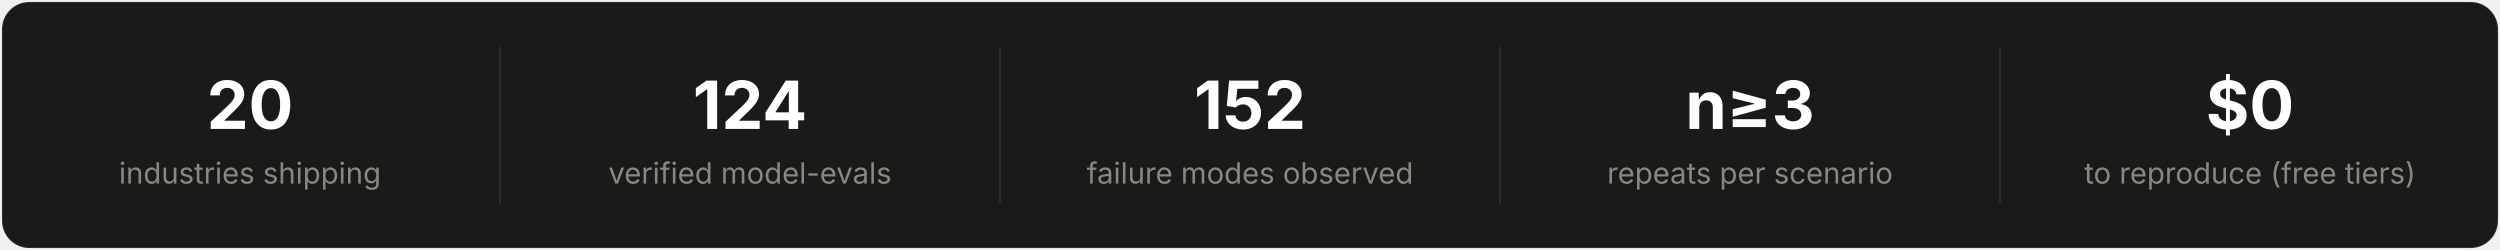
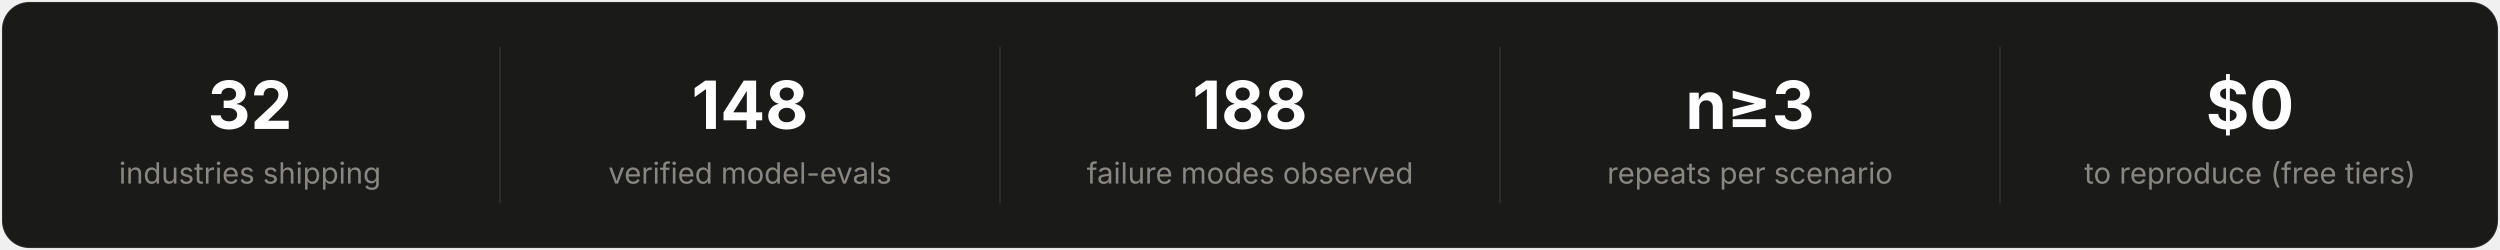
- <svg xmlns="http://www.w3.org/2000/svg" width="1280" height="128" viewBox="0 0 1280 128" role="img" aria-label="20 industries shipping, 124 verified model-evals, 152 failure modes observed, at least 3 repeats per scenario, $0 to reproduce on free tiers">
+ <svg xmlns="http://www.w3.org/2000/svg" width="1280" height="128" viewBox="0 0 1280 128" role="img" aria-label="32 industries shipping, 148 verified model-evals, 188 failure modes observed, at least 3 repeats per scenario, $0 to reproduce on free tiers">
  <rect x="1" y="1" width="1278" height="126" rx="14" fill="#1a1a19" stroke="rgba(255,255,255,0.10)" />
  <g stroke="#2c2c2a">
    <path d="M 256 24 V 104" />
    <path d="M 512 24 V 104" />
    <path d="M 768 24 V 104" />
    <path d="M 1024 24 V 104" />
  </g>
  <g font-family="system-ui, -apple-system, 'Segoe UI', sans-serif" text-anchor="middle">
    <g fill="#ffffff" font-size="34" font-weight="700">
-       <text x="128" y="66">20</text>
-       <text x="384" y="66">124</text>
-       <text x="640" y="66">152</text>
+       <text x="128" y="66">32</text>
+       <text x="384" y="66">148</text>
+       <text x="640" y="66">188</text>
      <text x="896" y="66">n≥3</text>
      <text x="1152" y="66">$0</text>
    </g>
    <g fill="#898781" font-size="15">
      <text x="128" y="94">industries shipping</text>
      <text x="384" y="94">verified model-evals</text>
      <text x="640" y="94">failure modes observed</text>
      <text x="896" y="94">repeats per scenario</text>
      <text x="1152" y="94">to reproduce (free tiers)</text>
    </g>
  </g>
</svg>
